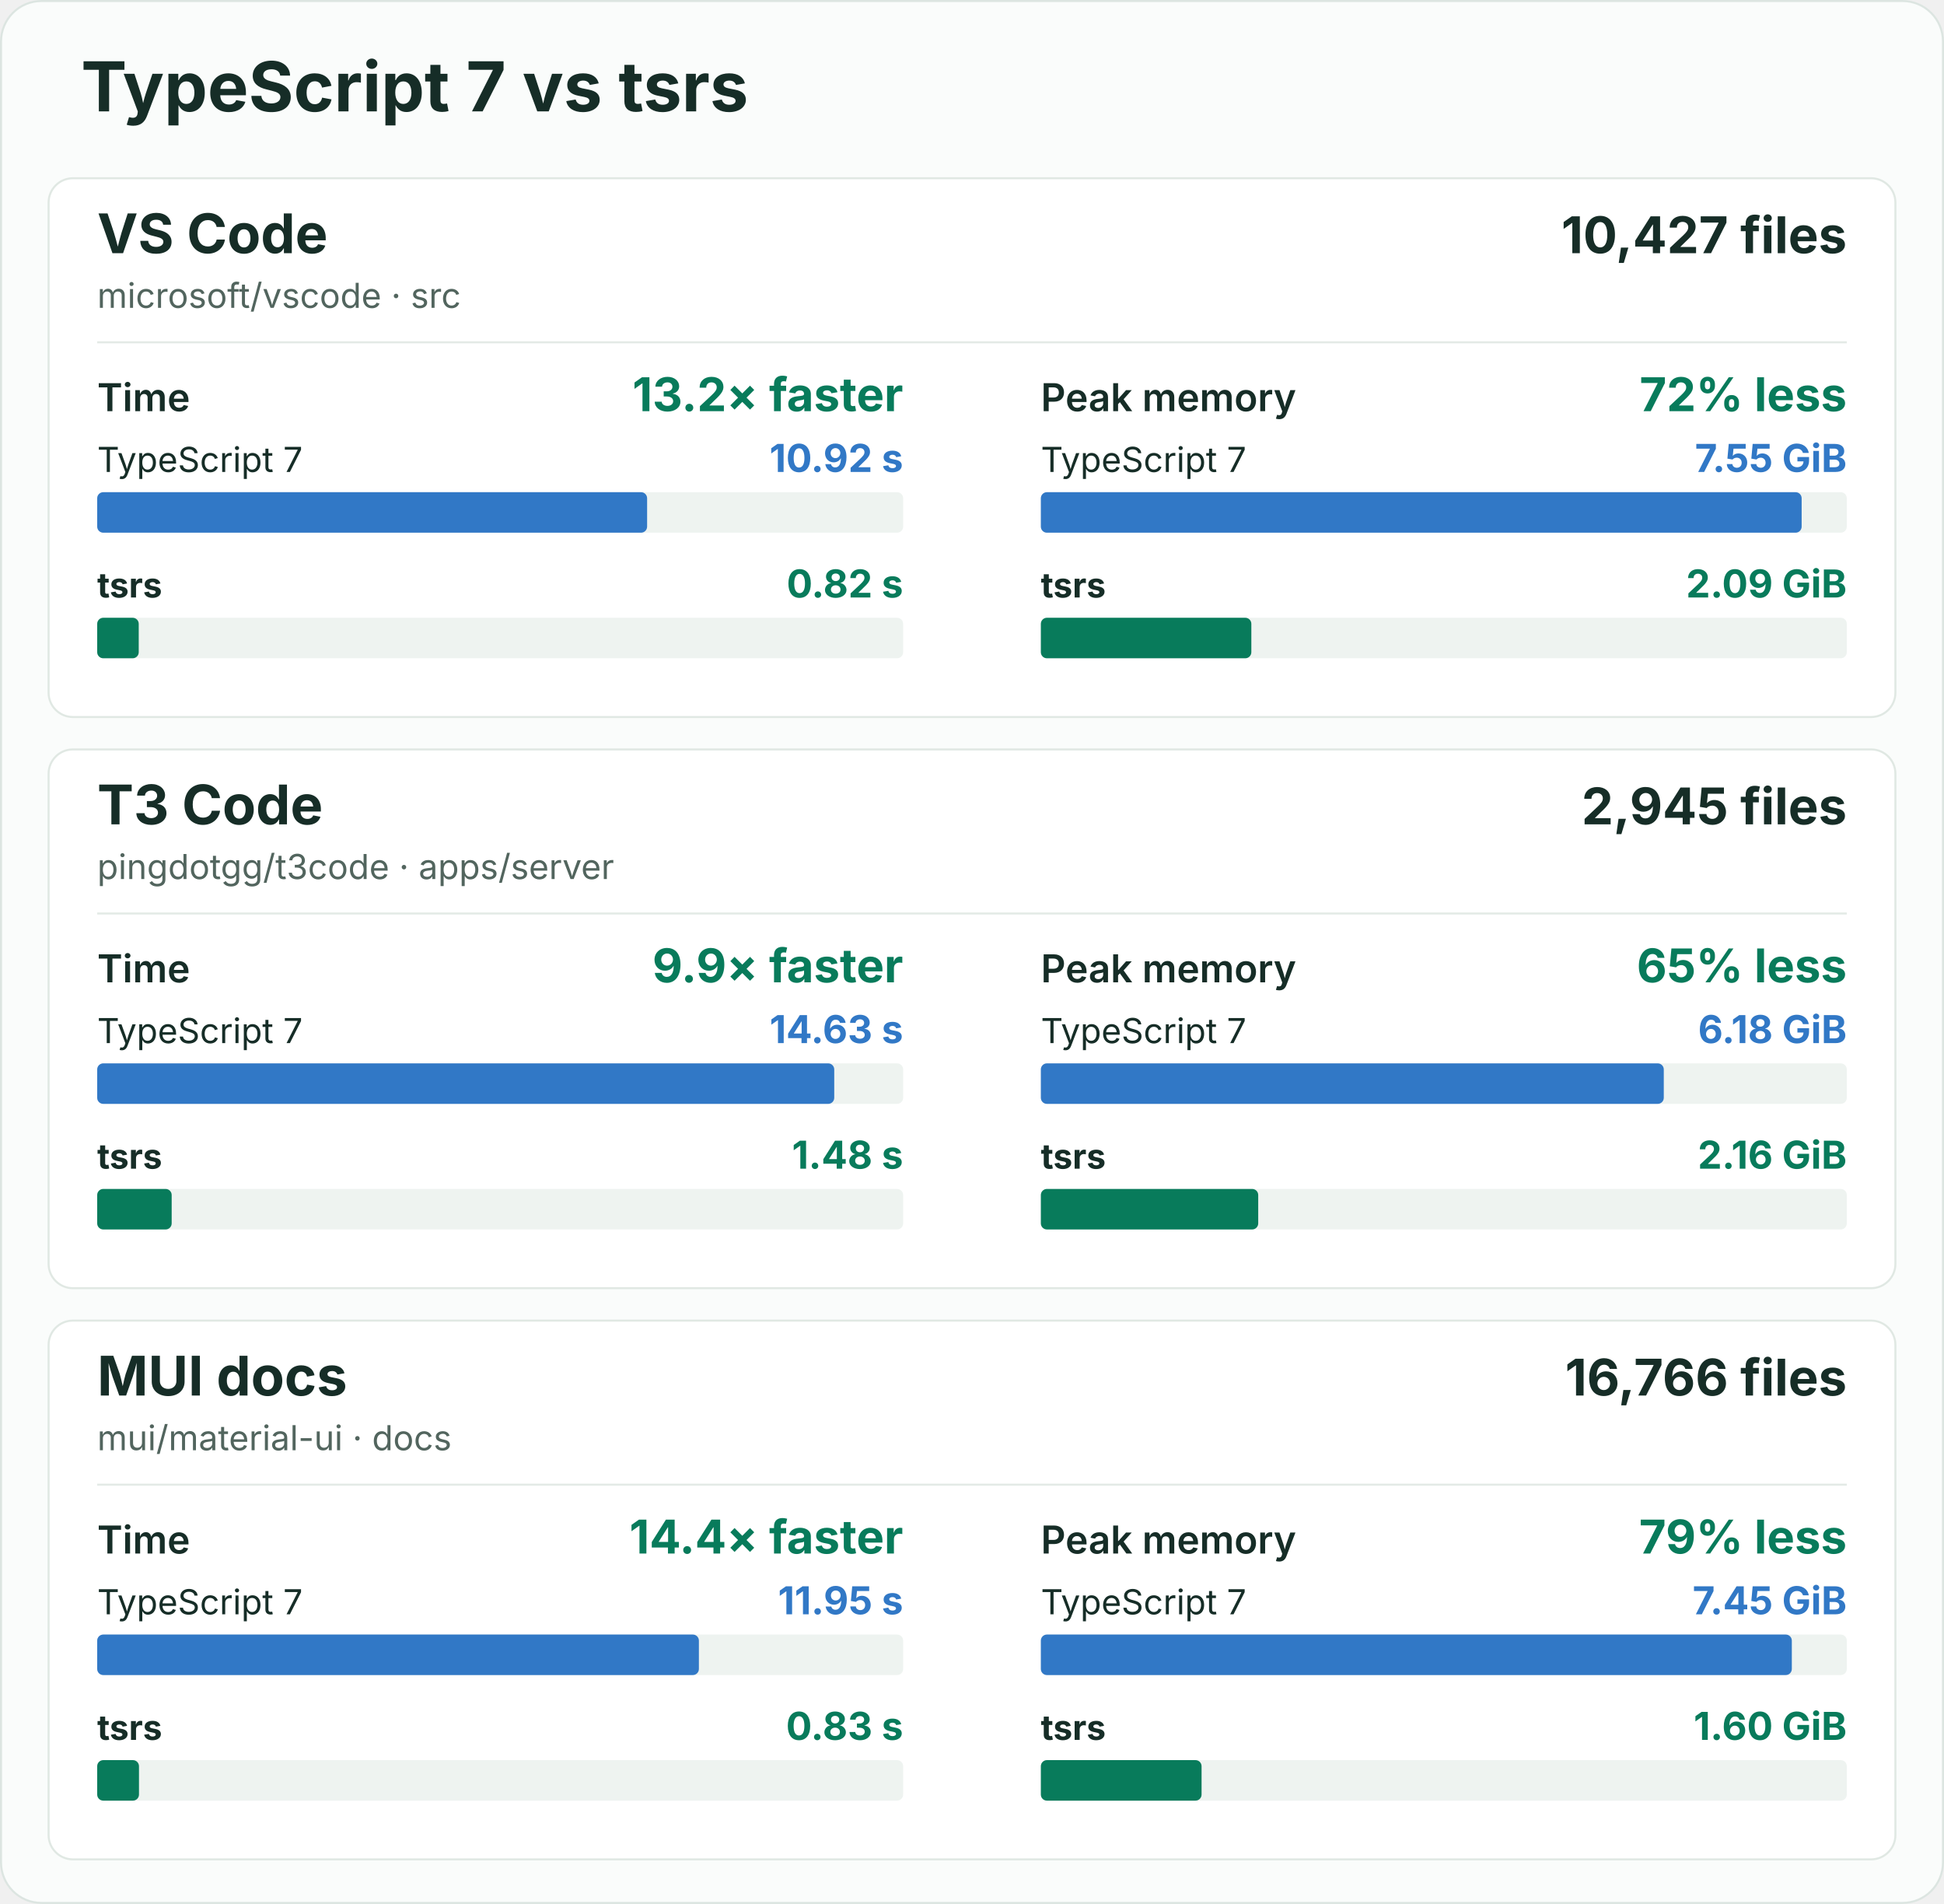
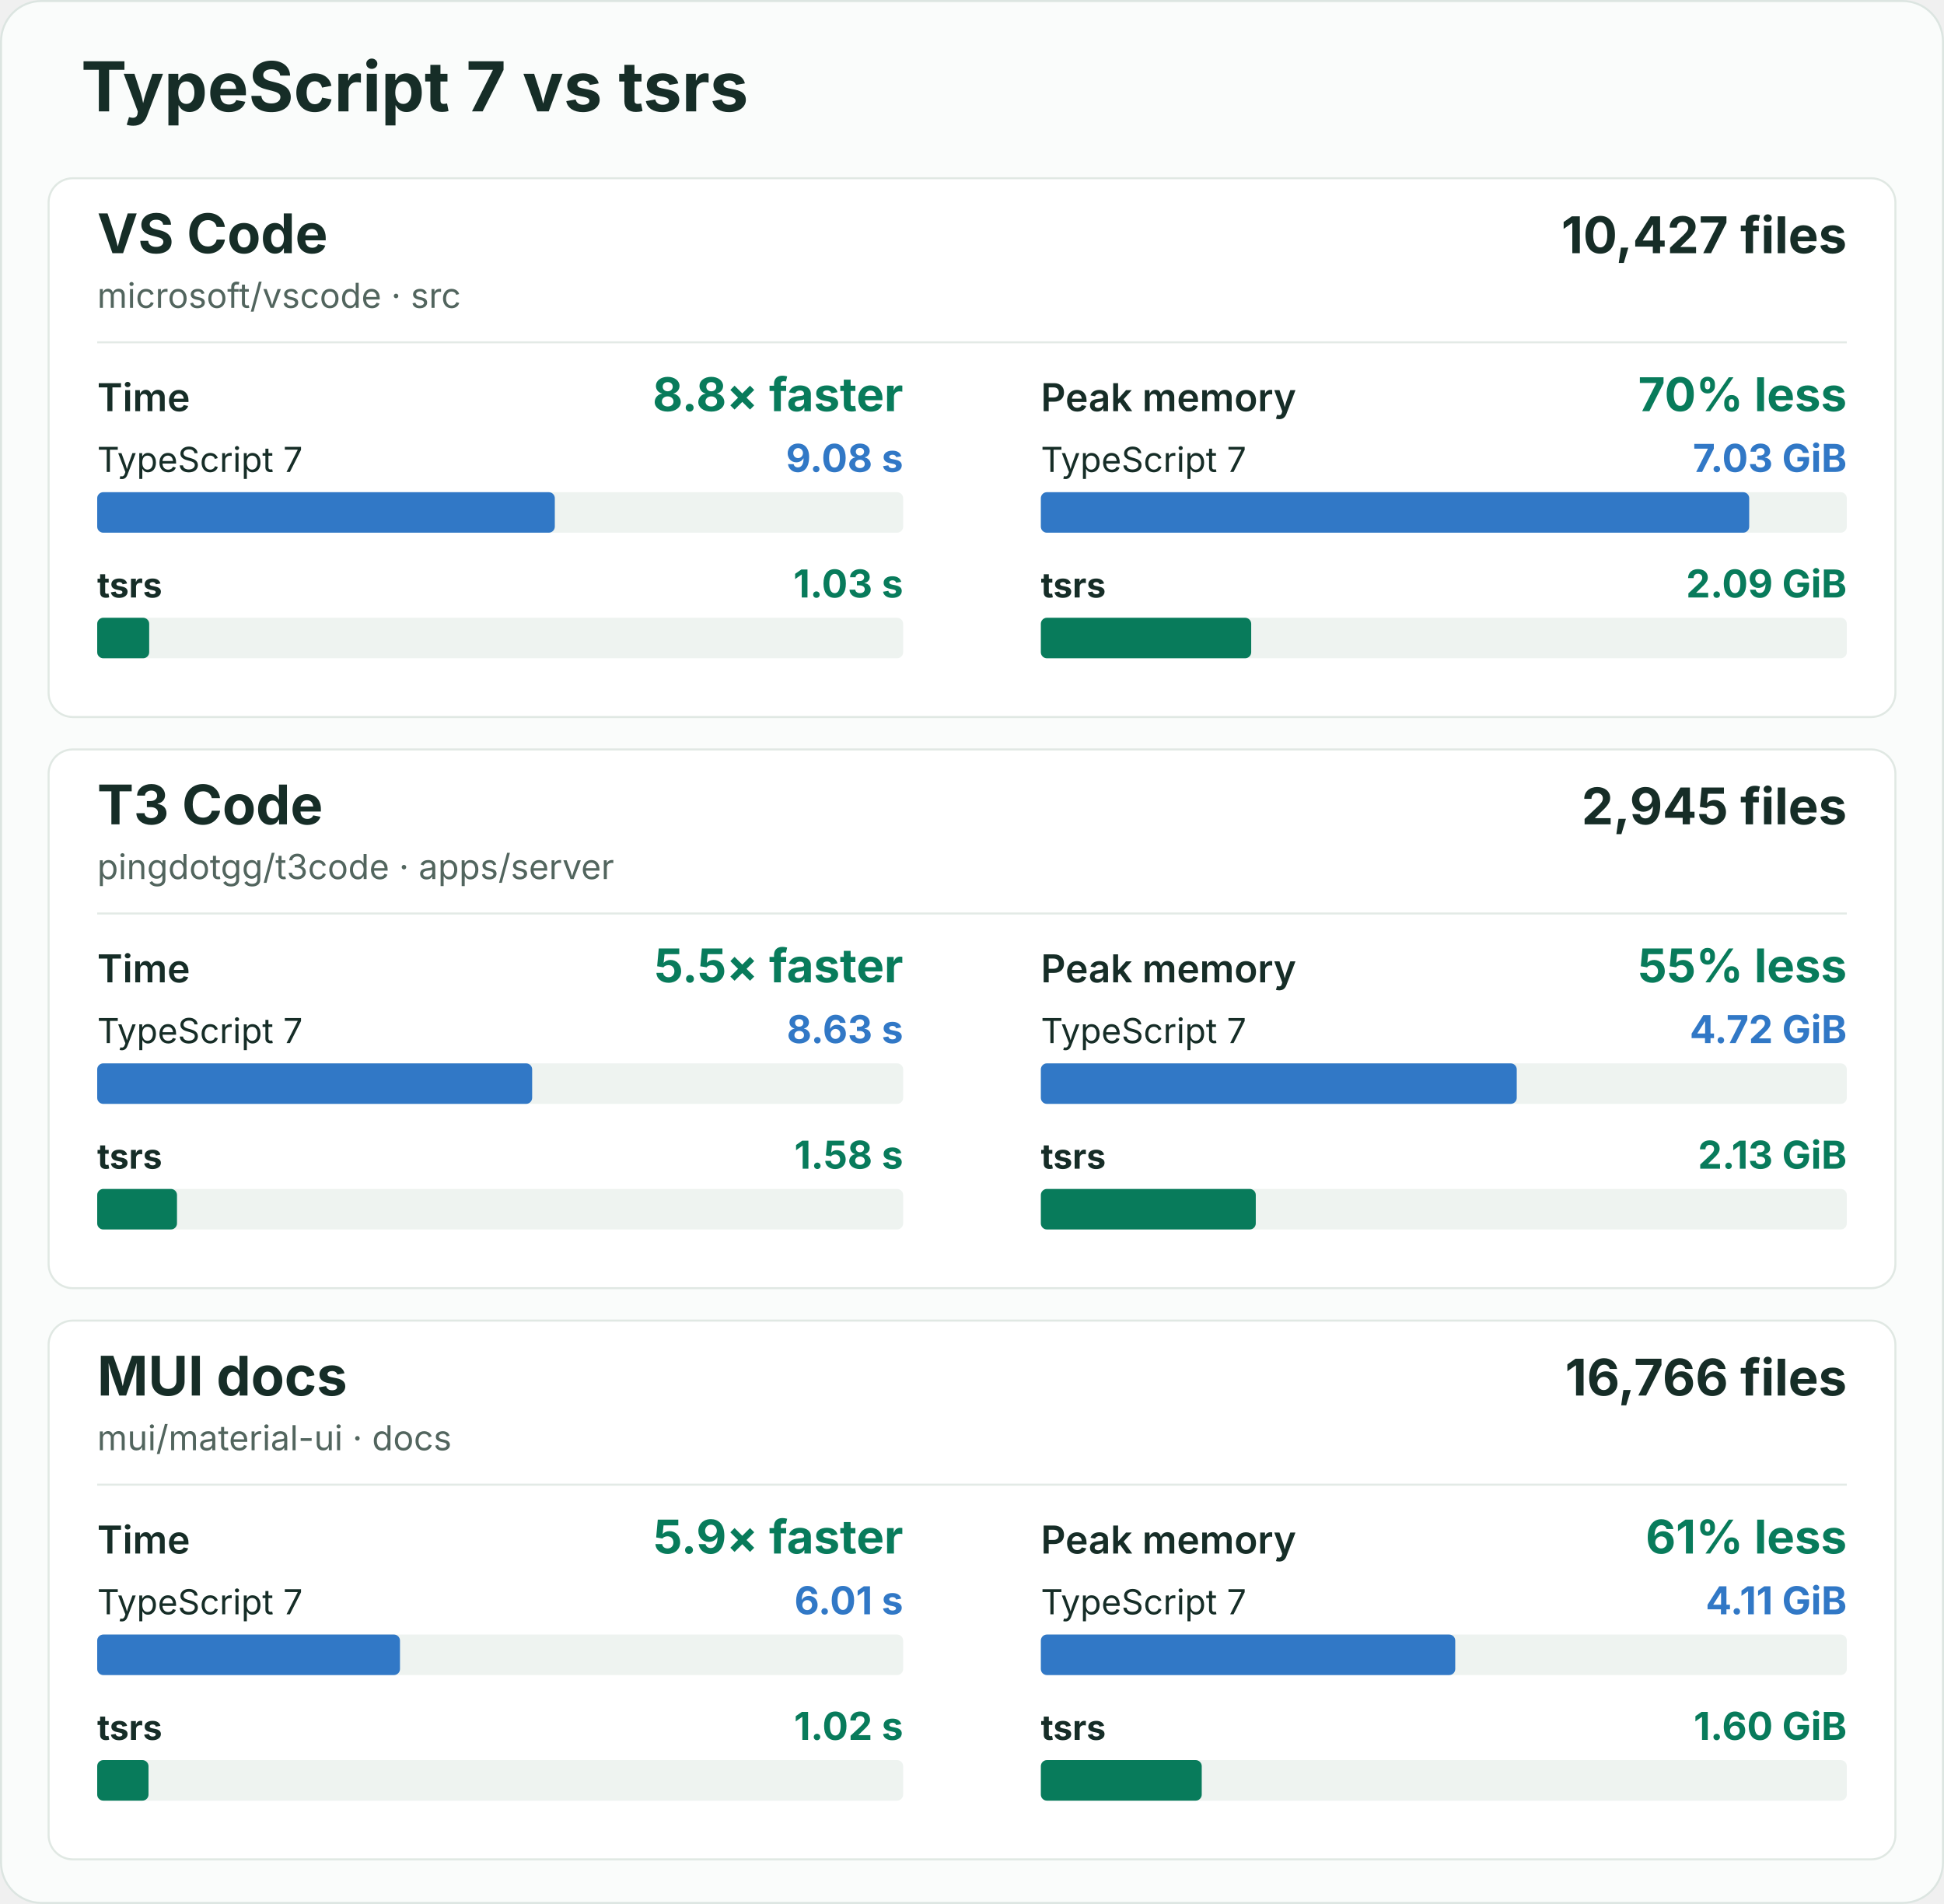
<svg xmlns="http://www.w3.org/2000/svg" width="960" height="940" viewBox="0 0 960 940" role="img" aria-labelledby="title description">
  <rect x="0.5" y="0.5" width="959" height="939" rx="20" fill="#fafcfb" stroke="#dce5e1" />
  <g font-family="-apple-system, BlinkMacSystemFont, 'Segoe UI', sans-serif" fill="#162d27">
    <text x="40" y="55" font-size="34" font-weight="700">TypeScript 7 vs tsrs</text>
    <g id="vscode">
      <rect x="24" y="88" width="912" height="266" rx="12" fill="#ffffff" stroke="#e0e8e3" />
      <text x="48" y="125" font-size="27" font-weight="700">VS Code</text>
      <text x="48" y="152" font-size="17" fill="#52655e">microsoft/vscode · src</text>
      <text x="912" y="125" text-anchor="end" font-size="25" font-weight="700">10,427 files</text>
      <line x1="48" y1="169" x2="912" y2="169" stroke="#e3eae6" />
      <g data-metric="wall_s">
        <text x="48" y="203" font-size="19" font-weight="600">Time</text>
-         <text x="446" y="203" text-anchor="end" font-size="23" font-weight="700" fill="#087b5b">13.2× faster</text>
+         <text x="446" y="203" text-anchor="end" font-size="23" font-weight="700" fill="#087b5b">8.8× faster</text>
        <text x="48" y="233" font-size="17" font-weight="400">TypeScript 7</text>
-         <text x="446" y="233" text-anchor="end" font-size="19" font-weight="700" fill="#3178c6">10.92 s</text>
+         <text x="446" y="233" text-anchor="end" font-size="19" font-weight="700" fill="#3178c6">9.08 s</text>
        <rect x="48" y="243" width="398" height="20" rx="3" fill="#eef3f0" />
-         <rect data-compiler="tsgo" x="48" y="243" width="271.56" height="20" rx="3" fill="#3178c6" />
+         <rect data-compiler="tsgo" x="48" y="243" width="225.98" height="20" rx="3" fill="#3178c6" />
        <text x="48" y="295" font-size="17" font-weight="700">tsrs</text>
-         <text x="446" y="295" text-anchor="end" font-size="19" font-weight="700" fill="#087b5b">0.82 s</text>
+         <text x="446" y="295" text-anchor="end" font-size="19" font-weight="700" fill="#087b5b">1.03 s</text>
        <rect x="48" y="305" width="398" height="20" rx="3" fill="#eef3f0" />
-         <rect data-compiler="tsrs" x="48" y="305" width="20.509" height="20" rx="3" fill="#087b5b" />
+         <rect data-compiler="tsrs" x="48" y="305" width="25.674" height="20" rx="3" fill="#087b5b" />
      </g>
      <g data-metric="peak_rss_bytes">
        <text x="514" y="203" font-size="19" font-weight="600">Peak memory</text>
-         <text x="912" y="203" text-anchor="end" font-size="23" font-weight="700" fill="#087b5b">72% less</text>
+         <text x="912" y="203" text-anchor="end" font-size="23" font-weight="700" fill="#087b5b">70% less</text>
        <text x="514" y="233" font-size="17" font-weight="400">TypeScript 7</text>
-         <text x="912" y="233" text-anchor="end" font-size="19" font-weight="700" fill="#3178c6">7.55 GiB</text>
+         <text x="912" y="233" text-anchor="end" font-size="19" font-weight="700" fill="#3178c6">7.03 GiB</text>
        <rect x="514" y="243" width="398" height="20" rx="3" fill="#eef3f0" />
-         <rect data-compiler="tsgo" x="514" y="243" width="375.702" height="20" rx="3" fill="#3178c6" />
+         <rect data-compiler="tsgo" x="514" y="243" width="349.803" height="20" rx="3" fill="#3178c6" />
        <text x="514" y="295" font-size="17" font-weight="700">tsrs</text>
        <text x="912" y="295" text-anchor="end" font-size="19" font-weight="700" fill="#087b5b">2.09 GiB</text>
        <rect x="514" y="305" width="398" height="20" rx="3" fill="#eef3f0" />
-         <rect data-compiler="tsrs" x="514" y="305" width="103.946" height="20" rx="3" fill="#087b5b" />
+         <rect data-compiler="tsrs" x="514" y="305" width="103.875" height="20" rx="3" fill="#087b5b" />
      </g>
    </g>
    <g id="t3code-server">
      <rect x="24" y="370" width="912" height="266" rx="12" fill="#ffffff" stroke="#e0e8e3" />
      <text x="48" y="407" font-size="27" font-weight="700">T3 Code</text>
      <text x="48" y="434" font-size="17" fill="#52655e">pingdotgg/t3code · apps/server</text>
      <text x="912" y="407" text-anchor="end" font-size="25" font-weight="700">2,945 files</text>
      <line x1="48" y1="451" x2="912" y2="451" stroke="#e3eae6" />
      <g data-metric="wall_s">
        <text x="48" y="485" font-size="19" font-weight="600">Time</text>
-         <text x="446" y="485" text-anchor="end" font-size="23" font-weight="700" fill="#087b5b">9.9× faster</text>
+         <text x="446" y="485" text-anchor="end" font-size="23" font-weight="700" fill="#087b5b">5.5× faster</text>
        <text x="48" y="515" font-size="17" font-weight="400">TypeScript 7</text>
-         <text x="446" y="515" text-anchor="end" font-size="19" font-weight="700" fill="#3178c6">14.63 s</text>
+         <text x="446" y="515" text-anchor="end" font-size="19" font-weight="700" fill="#3178c6">8.63 s</text>
        <rect x="48" y="525" width="398" height="20" rx="3" fill="#eef3f0" />
-         <rect data-compiler="tsgo" x="48" y="525" width="363.971" height="20" rx="3" fill="#3178c6" />
+         <rect data-compiler="tsgo" x="48" y="525" width="214.792" height="20" rx="3" fill="#3178c6" />
        <text x="48" y="577" font-size="17" font-weight="700">tsrs</text>
-         <text x="446" y="577" text-anchor="end" font-size="19" font-weight="700" fill="#087b5b">1.48 s</text>
+         <text x="446" y="577" text-anchor="end" font-size="19" font-weight="700" fill="#087b5b">1.58 s</text>
        <rect x="48" y="587" width="398" height="20" rx="3" fill="#eef3f0" />
-         <rect data-compiler="tsrs" x="48" y="587" width="36.778" height="20" rx="3" fill="#087b5b" />
+         <rect data-compiler="tsrs" x="48" y="587" width="39.403" height="20" rx="3" fill="#087b5b" />
      </g>
      <g data-metric="peak_rss_bytes">
        <text x="514" y="485" font-size="19" font-weight="600">Peak memory</text>
-         <text x="912" y="485" text-anchor="end" font-size="23" font-weight="700" fill="#087b5b">65% less</text>
+         <text x="912" y="485" text-anchor="end" font-size="23" font-weight="700" fill="#087b5b">55% less</text>
        <text x="514" y="515" font-size="17" font-weight="400">TypeScript 7</text>
-         <text x="912" y="515" text-anchor="end" font-size="19" font-weight="700" fill="#3178c6">6.18 GiB</text>
+         <text x="912" y="515" text-anchor="end" font-size="19" font-weight="700" fill="#3178c6">4.72 GiB</text>
        <rect x="514" y="525" width="398" height="20" rx="3" fill="#eef3f0" />
-         <rect data-compiler="tsgo" x="514" y="525" width="307.622" height="20" rx="3" fill="#3178c6" />
+         <rect data-compiler="tsgo" x="514" y="525" width="235.01" height="20" rx="3" fill="#3178c6" />
        <text x="514" y="577" font-size="17" font-weight="700">tsrs</text>
-         <text x="912" y="577" text-anchor="end" font-size="19" font-weight="700" fill="#087b5b">2.16 GiB</text>
+         <text x="912" y="577" text-anchor="end" font-size="19" font-weight="700" fill="#087b5b">2.13 GiB</text>
        <rect x="514" y="587" width="398" height="20" rx="3" fill="#eef3f0" />
-         <rect data-compiler="tsrs" x="514" y="587" width="107.342" height="20" rx="3" fill="#087b5b" />
+         <rect data-compiler="tsrs" x="514" y="587" width="106.139" height="20" rx="3" fill="#087b5b" />
      </g>
    </g>
    <g id="mui-docs">
      <rect x="24" y="652" width="912" height="266" rx="12" fill="#ffffff" stroke="#e0e8e3" />
      <text x="48" y="689" font-size="27" font-weight="700">MUI docs</text>
      <text x="48" y="716" font-size="17" fill="#52655e">mui/material-ui · docs</text>
      <text x="912" y="689" text-anchor="end" font-size="25" font-weight="700">16,766 files</text>
      <line x1="48" y1="733" x2="912" y2="733" stroke="#e3eae6" />
      <g data-metric="wall_s">
        <text x="48" y="767" font-size="19" font-weight="600">Time</text>
-         <text x="446" y="767" text-anchor="end" font-size="23" font-weight="700" fill="#087b5b">14.4× faster</text>
+         <text x="446" y="767" text-anchor="end" font-size="23" font-weight="700" fill="#087b5b">5.9× faster</text>
        <text x="48" y="797" font-size="17" font-weight="400">TypeScript 7</text>
-         <text x="446" y="797" text-anchor="end" font-size="19" font-weight="700" fill="#3178c6">11.95 s</text>
+         <text x="446" y="797" text-anchor="end" font-size="19" font-weight="700" fill="#3178c6">6.01 s</text>
        <rect x="48" y="807" width="398" height="20" rx="3" fill="#eef3f0" />
-         <rect data-compiler="tsgo" x="48" y="807" width="297.132" height="20" rx="3" fill="#3178c6" />
+         <rect data-compiler="tsgo" x="48" y="807" width="149.525" height="20" rx="3" fill="#3178c6" />
        <text x="48" y="859" font-size="17" font-weight="700">tsrs</text>
-         <text x="446" y="859" text-anchor="end" font-size="19" font-weight="700" fill="#087b5b">0.83 s</text>
+         <text x="446" y="859" text-anchor="end" font-size="19" font-weight="700" fill="#087b5b">1.02 s</text>
        <rect x="48" y="869" width="398" height="20" rx="3" fill="#eef3f0" />
-         <rect data-compiler="tsrs" x="48" y="869" width="20.634" height="20" rx="3" fill="#087b5b" />
+         <rect data-compiler="tsrs" x="48" y="869" width="25.335" height="20" rx="3" fill="#087b5b" />
      </g>
      <g data-metric="peak_rss_bytes">
        <text x="514" y="767" font-size="19" font-weight="600">Peak memory</text>
-         <text x="912" y="767" text-anchor="end" font-size="23" font-weight="700" fill="#087b5b">79% less</text>
+         <text x="912" y="767" text-anchor="end" font-size="23" font-weight="700" fill="#087b5b">61% less</text>
        <text x="514" y="797" font-size="17" font-weight="400">TypeScript 7</text>
-         <text x="912" y="797" text-anchor="end" font-size="19" font-weight="700" fill="#3178c6">7.45 GiB</text>
+         <text x="912" y="797" text-anchor="end" font-size="19" font-weight="700" fill="#3178c6">4.11 GiB</text>
        <rect x="514" y="807" width="398" height="20" rx="3" fill="#eef3f0" />
-         <rect data-compiler="tsgo" x="514" y="807" width="370.852" height="20" rx="3" fill="#3178c6" />
+         <rect data-compiler="tsgo" x="514" y="807" width="204.638" height="20" rx="3" fill="#3178c6" />
        <text x="514" y="859" font-size="17" font-weight="700">tsrs</text>
        <text x="912" y="859" text-anchor="end" font-size="19" font-weight="700" fill="#087b5b">1.60 GiB</text>
        <rect x="514" y="869" width="398" height="20" rx="3" fill="#eef3f0" />
-         <rect data-compiler="tsrs" x="514" y="869" width="79.367" height="20" rx="3" fill="#087b5b" />
+         <rect data-compiler="tsrs" x="514" y="869" width="79.451" height="20" rx="3" fill="#087b5b" />
      </g>
    </g>
  </g>
</svg>
